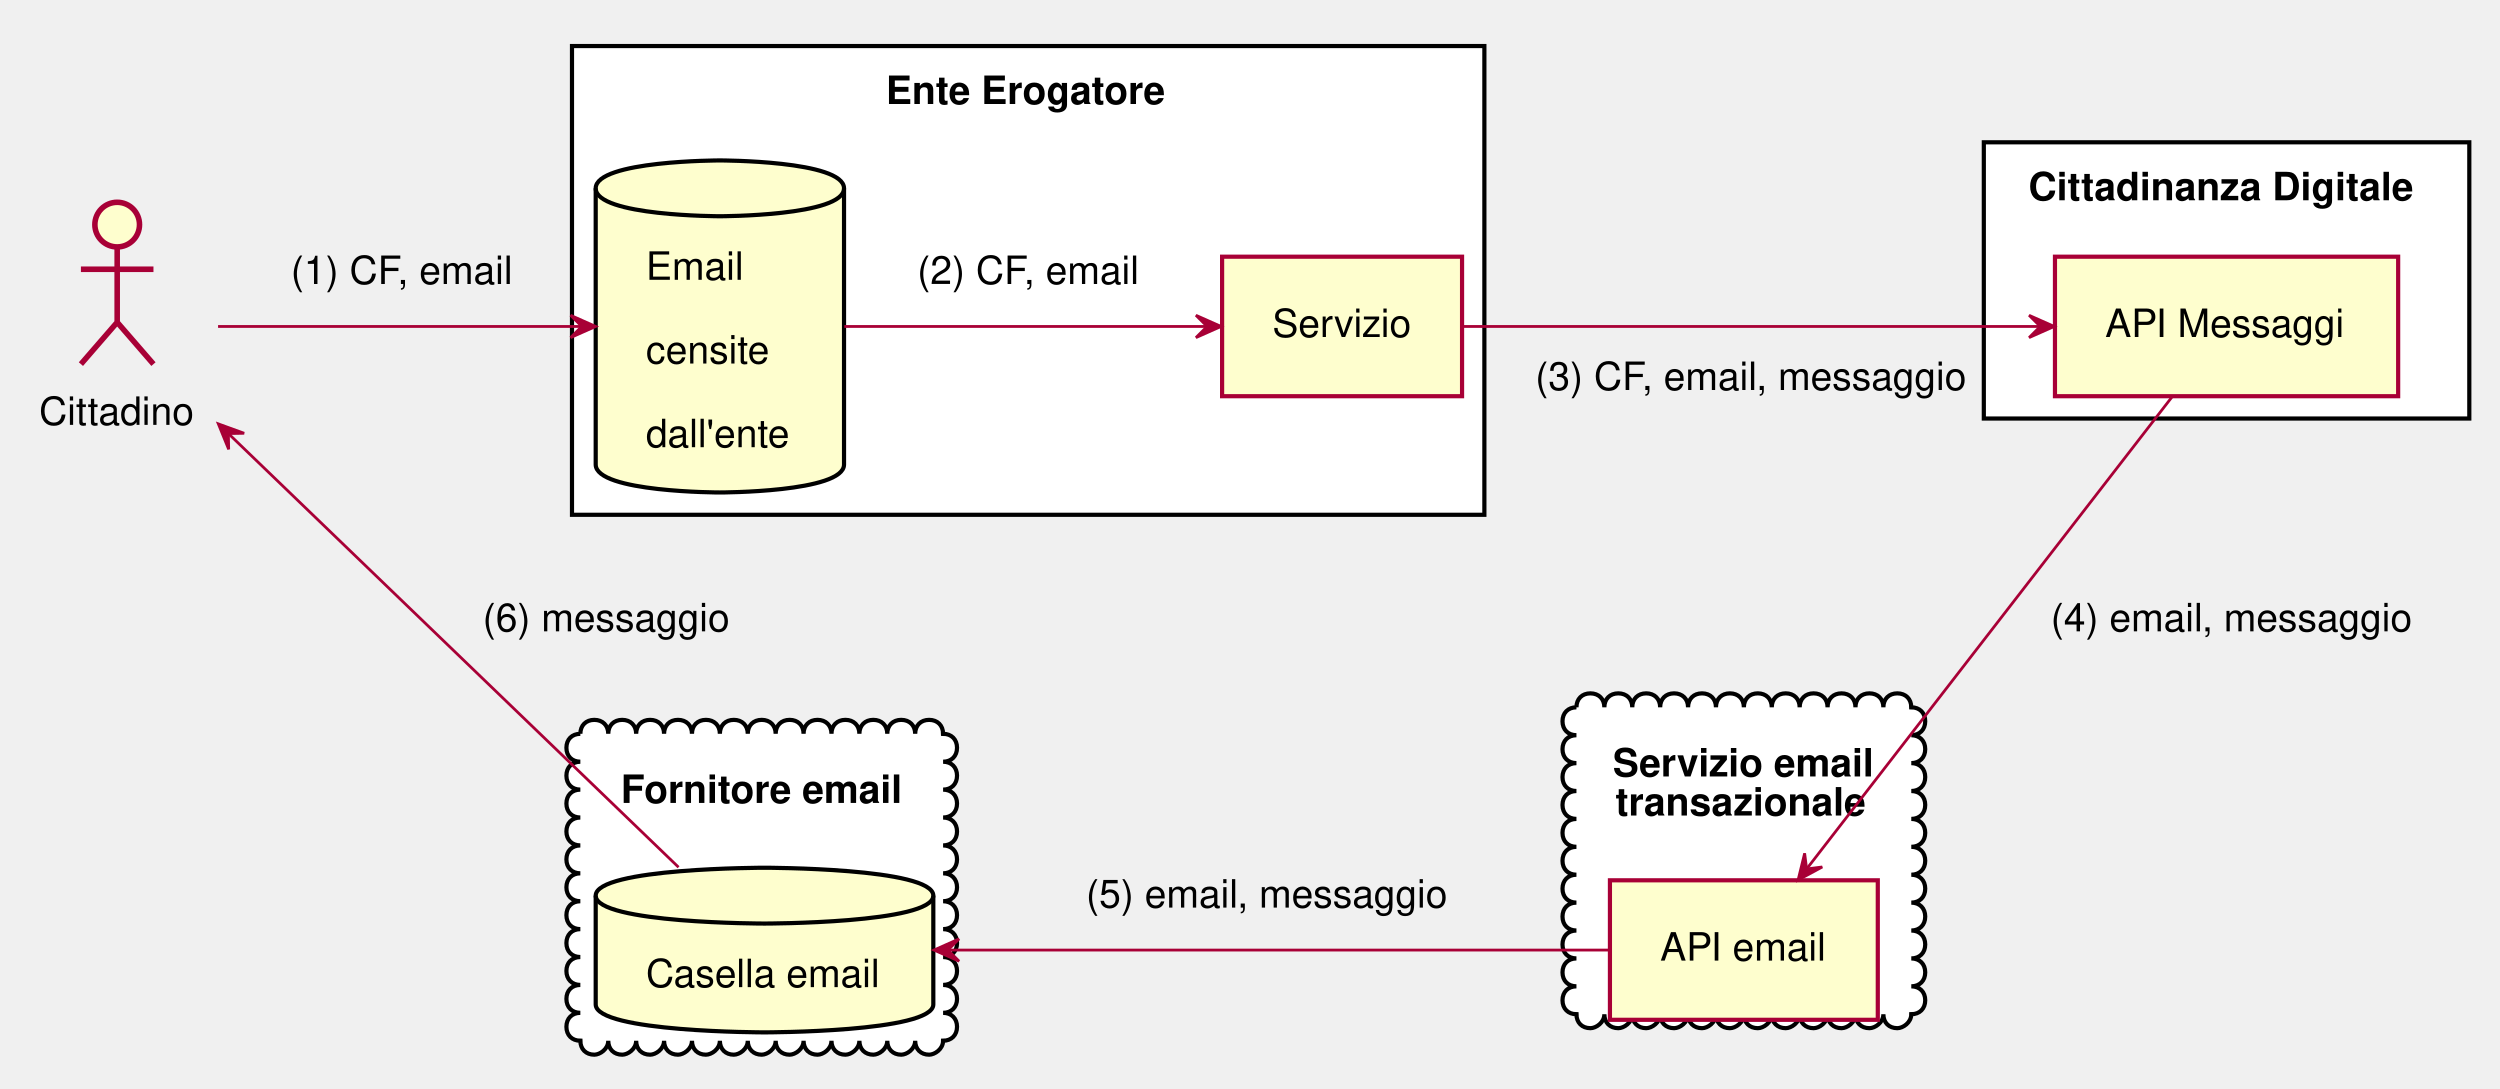
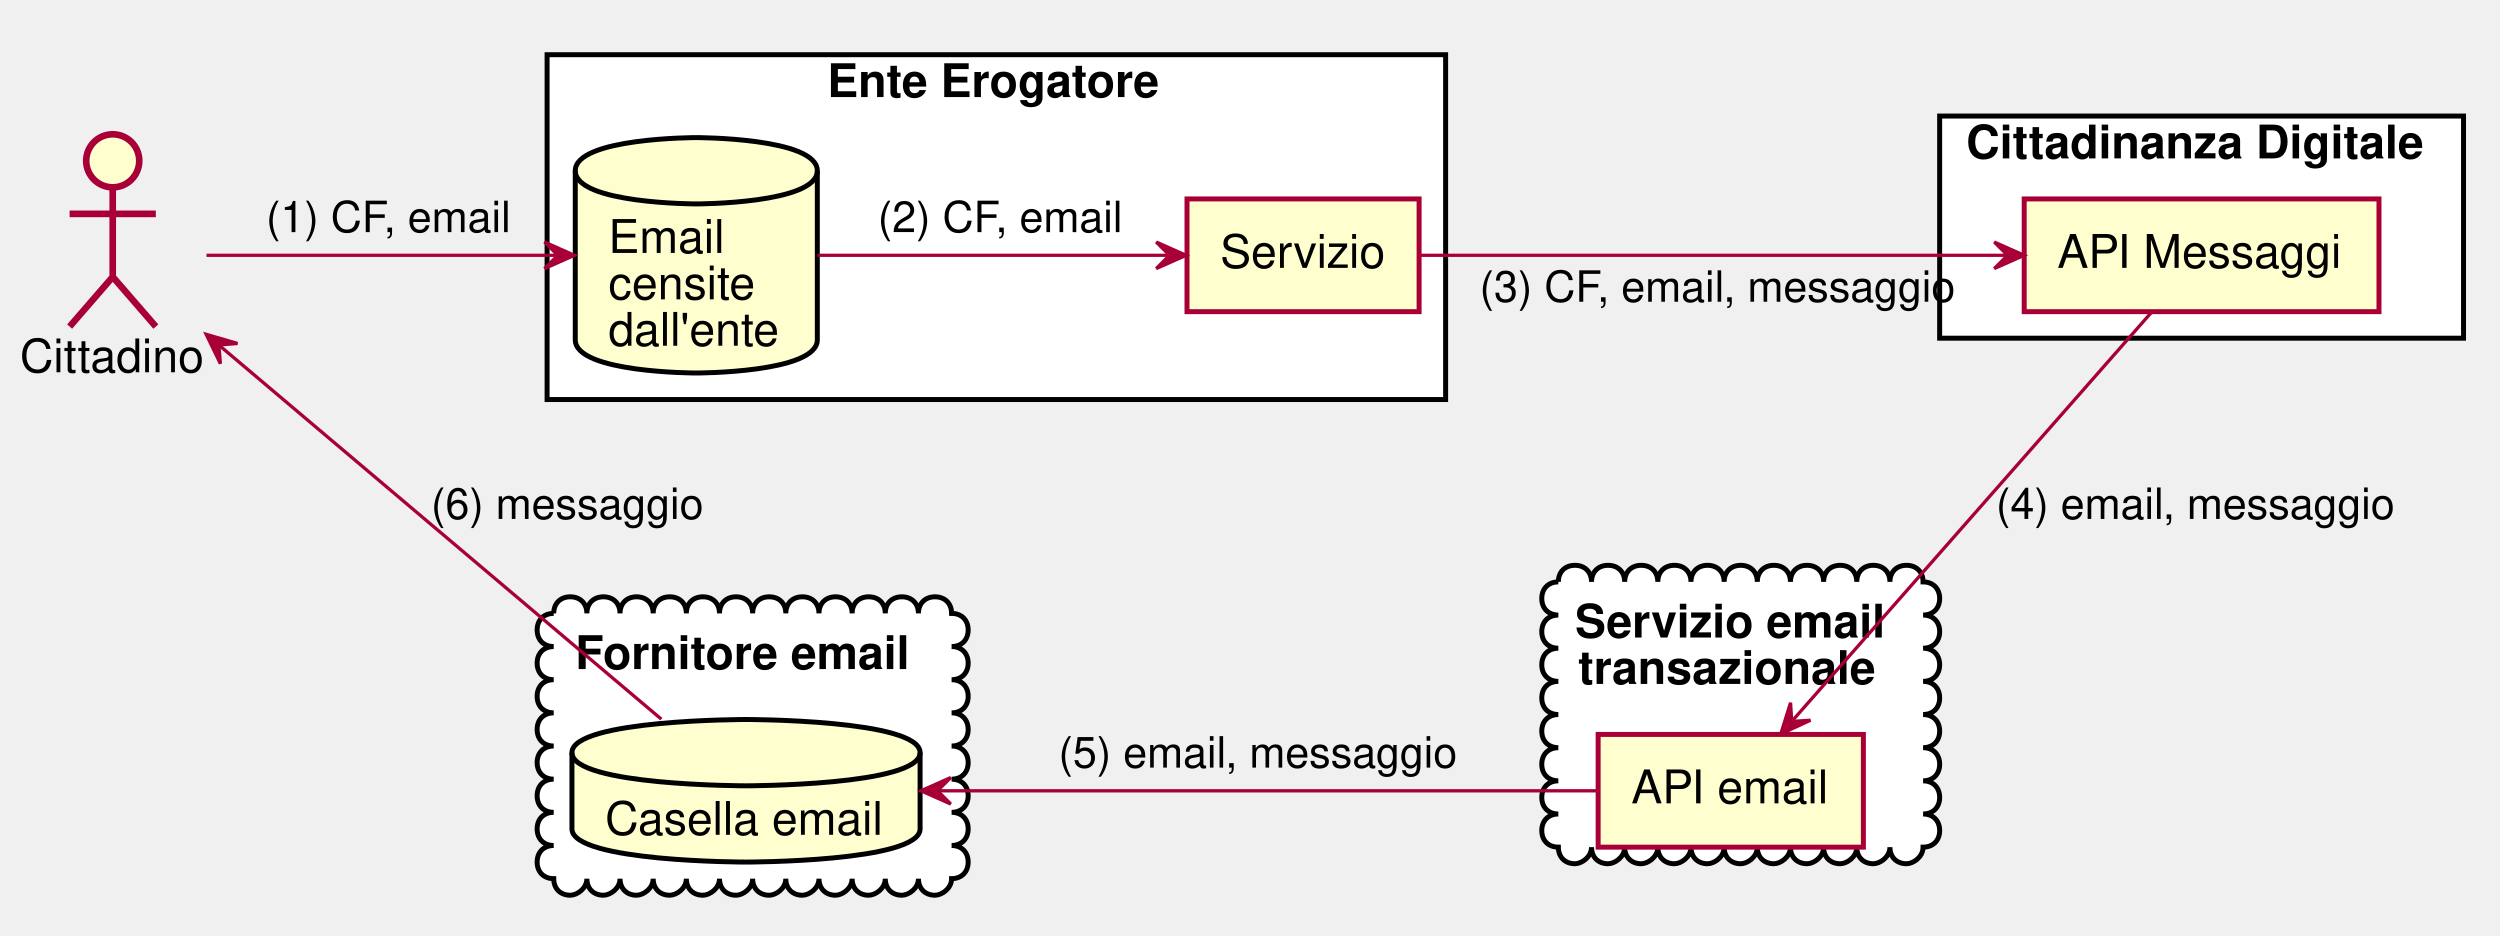
- <svg xmlns="http://www.w3.org/2000/svg" contentScriptType="application/ecmascript" contentStyleType="text/css" height="390px" preserveAspectRatio="none" style="width:896px;height:390px;" version="1.1" viewBox="0 0 896 390" width="896px" zoomAndPan="magnify">
+ <svg xmlns="http://www.w3.org/2000/svg" contentScriptType="application/ecmascript" contentStyleType="text/css" height="282px" preserveAspectRatio="none" style="width:754px;height:282px;" version="1.1" viewBox="0 0 754 282" width="754px" zoomAndPan="magnify">
  <defs />
  <g>
-     <rect fill="#FFFFFF" height="168" style="stroke: #000000; stroke-width: 1.5;" width="327" x="205" y="16.5" />
-     <text fill="#000000" font-family="Helvetica" font-size="14" font-weight="bold" lengthAdjust="spacingAndGlyphs" textLength="102" x="317.5" y="37.28">Ente Erogatore</text>
-     <rect fill="#FFFFFF" height="99" style="stroke: #000000; stroke-width: 1.5;" width="174" x="711" y="51" />
-     <text fill="#000000" font-family="Helvetica" font-size="14" font-weight="bold" lengthAdjust="spacingAndGlyphs" textLength="142" x="727" y="71.78">Cittadinanza Digitale</text>
-     <path d="M565,253.5 C565,250.5 567,248.5 570,248.5 C573,248.5 575,250.5 575,253.5 C575,250.5 577,248.5 580,248.5 C583,248.5 585,250.5 585,253.5 C585,250.5 587,248.5 590,248.5 C593,248.5 595,250.5 595,253.5 C595,250.5 597,248.5 600,248.5 C603,248.5 605,250.5 605,253.5 C605,250.5 607,248.5 610,248.5 C613,248.5 615,250.5 615,253.5 C615,250.5 617,248.5 620,248.5 C623,248.5 625,250.5 625,253.5 C625,250.5 627,248.5 630,248.5 C633,248.5 635,250.5 635,253.5 C635,250.5 637,248.5 640,248.5 C643,248.5 645,250.5 645,253.5 C645,250.5 647,248.5 650,248.5 C653,248.5 655,250.5 655,253.5 C655,250.5 657,248.5 660,248.5 C663,248.5 665,250.5 665,253.5 C665,250.5 667,248.5 670,248.5 C673,248.5 675,250.5 675,253.5 C675,250.5 677,248.5 680,248.5 C683,248.5 685,250.5 685,253.5 C688,253.5 690,255.5 690,258.5 C690,261.5 688,263.5 685,263.5 C688,263.5 690,265.5 690,268.5 C690,271.5 688,273.5 685,273.5 C688,273.5 690,275.5 690,278.5 C690,281.5 688,283.5 685,283.5 C688,283.5 690,285.5 690,288.5 C690,291.5 688,293.5 685,293.5 C688,293.5 690,295.5 690,298.5 C690,301.5 688,303.5 685,303.5 C688,303.5 690,305.5 690,308.5 C690,311.5 688,313.5 685,313.5 C688,313.5 690,315.5 690,318.5 C690,321.5 688,323.5 685,323.5 C688,323.5 690,325.5 690,328.5 C690,331.5 688,333.5 685,333.5 C688,333.5 690,335.5 690,338.5 C690,341.5 688,343.5 685,343.5 C688,343.5 690,345.5 690,348.5 C690,351.5 688,353.5 685,353.5 C688,353.5 690,355.5 690,358.5 C690,361.5 688,363.5 685,363.5 C685,366.5 682,368.5 680,368.5 C677,368.5 675,366.5 675,363.5 C675,366.5 672,368.5 670,368.5 C667,368.5 665,366.5 665,363.5 C665,366.5 662,368.5 660,368.5 C657,368.5 655,366.5 655,363.5 C655,366.5 652,368.5 650,368.5 C647,368.5 645,366.5 645,363.5 C645,366.5 642,368.5 640,368.5 C637,368.5 635,366.5 635,363.5 C635,366.5 632,368.5 630,368.5 C627,368.5 625,366.5 625,363.5 C625,366.5 622,368.5 620,368.5 C617,368.5 615,366.5 615,363.5 C615,366.5 612,368.5 610,368.5 C607,368.5 605,366.5 605,363.5 C605,366.5 602,368.5 600,368.5 C597,368.5 595,366.5 595,363.5 C595,366.5 592,368.5 590,368.5 C587,368.5 585,366.5 585,363.5 C585,366.5 582,368.5 580,368.5 C577,368.5 575,366.5 575,363.5 C575,366.5 572,368.5 570,368.5 C567,368.5 565,366.5 565,363.5 C562,363.5 560,361.5 560,358.5 C560,355.5 562,353.5 565,353.5 C562,353.5 560,351.5 560,348.5 C560,345.5 562,343.5 565,343.5 C562,343.5 560,341.5 560,338.5 C560,335.5 562,333.5 565,333.5 C562,333.5 560,331.5 560,328.5 C560,325.5 562,323.5 565,323.5 C562,323.5 560,321.5 560,318.5 C560,315.5 562,313.5 565,313.5 C562,313.5 560,311.5 560,308.5 C560,305.5 562,303.5 565,303.5 C562,303.5 560,301.5 560,298.5 C560,295.5 562,293.5 565,293.5 C562,293.5 560,291.5 560,288.5 C560,285.5 562,283.5 565,283.5 C562,283.5 560,281.5 560,278.5 C560,275.5 562,273.5 565,273.5 C562,273.5 560,271.5 560,268.5 C560,265.5 562,263.5 565,263.5 C562,263.5 560,261.5 560,258.5 C560,255.5 562,253.5 565,253.5 " fill="#FFFFFF" style="stroke: #000000; stroke-width: 1.5;" />
-     <text fill="#000000" font-family="Helvetica" font-size="14" font-weight="bold" lengthAdjust="spacingAndGlyphs" textLength="94" x="578" y="278.28">Servizio email</text>
-     <text fill="#000000" font-family="Helvetica" font-size="14" font-weight="bold" lengthAdjust="spacingAndGlyphs" textLength="92" x="579" y="292.28">transazionale</text>
-     <text fill="#000000" font-family="Helvetica" font-size="14" font-weight="bold" lengthAdjust="spacingAndGlyphs" textLength="0" x="627" y="306.28" />
-     <path d="M208,263 C208,260 210,258 213,258 C216,258 218,260 218,263 C218,260 220,258 223,258 C226,258 228,260 228,263 C228,260 230,258 233,258 C236,258 238,260 238,263 C238,260 240,258 243,258 C246,258 248,260 248,263 C248,260 250,258 253,258 C256,258 258,260 258,263 C258,260 260,258 263,258 C266,258 268,260 268,263 C268,260 270,258 273,258 C276,258 278,260 278,263 C278,260 280,258 283,258 C286,258 288,260 288,263 C288,260 290,258 293,258 C296,258 298,260 298,263 C298,260 300,258 303,258 C306,258 308,260 308,263 C308,260 310,258 313,258 C316,258 318,260 318,263 C318,260 320,258 323,258 C326,258 328,260 328,263 C328,260 330,258 333,258 C336,258 338,260 338,263 C341,263 343,265 343,268 C343,271 341,273 338,273 C341,273 343,275 343,278 C343,281 341,283 338,283 C341,283 343,285 343,288 C343,291 341,293 338,293 C341,293 343,295 343,298 C343,301 341,303 338,303 C341,303 343,305 343,308 C343,311 341,313 338,313 C341,313 343,315 343,318 C343,321 341,323 338,323 C341,323 343,325 343,328 C343,331 341,333 338,333 C341,333 343,335 343,338 C343,341 341,343 338,343 C341,343 343,345 343,348 C343,351 341,353 338,353 C341,353 343,355 343,358 C343,361 341,363 338,363 C341,363 343,365 343,368 C343,371 341,373 338,373 C338,376 335,378 333,378 C330,378 328,376 328,373 C328,376 325,378 323,378 C320,378 318,376 318,373 C318,376 315,378 313,378 C310,378 308,376 308,373 C308,376 305,378 303,378 C300,378 298,376 298,373 C298,376 295,378 293,378 C290,378 288,376 288,373 C288,376 285,378 283,378 C280,378 278,376 278,373 C278,376 275,378 273,378 C270,378 268,376 268,373 C268,376 265,378 263,378 C260,378 258,376 258,373 C258,376 255,378 253,378 C250,378 248,376 248,373 C248,376 245,378 243,378 C240,378 238,376 238,373 C238,376 235,378 233,378 C230,378 228,376 228,373 C228,376 225,378 223,378 C220,378 218,376 218,373 C218,376 215,378 213,378 C210,378 208,376 208,373 C205,373 203,371 203,368 C203,365 205,363 208,363 C205,363 203,361 203,358 C203,355 205,353 208,353 C205,353 203,351 203,348 C203,345 205,343 208,343 C205,343 203,341 203,338 C203,335 205,333 208,333 C205,333 203,331 203,328 C203,325 205,323 208,323 C205,323 203,321 203,318 C203,315 205,313 208,313 C205,313 203,311 203,308 C203,305 205,303 208,303 C205,303 203,301 203,298 C203,295 205,293 208,293 C205,293 203,291 203,288 C203,285 205,283 208,283 C205,283 203,281 203,278 C203,275 205,273 208,273 C205,273 203,271 203,268 C203,265 205,263 208,263 " fill="#FFFFFF" style="stroke: #000000; stroke-width: 1.5;" />
-     <text fill="#000000" font-family="Helvetica" font-size="14" font-weight="bold" lengthAdjust="spacingAndGlyphs" textLength="103" x="222.5" y="287.78">Fornitore email</text>
-     <text fill="#000000" font-family="Helvetica" font-size="14" font-weight="bold" lengthAdjust="spacingAndGlyphs" textLength="0" x="276" y="301.78" />
-     <rect fill="#FEFECE" height="50" style="stroke: #A80036; stroke-width: 1.5;" width="86" x="438" y="92" />
-     <text fill="#000000" font-family="Helvetica" font-size="14" lengthAdjust="spacingAndGlyphs" textLength="50" x="456" y="120.78">Servizio</text>
-     <path d="M213.5,67.5 C213.5,57.5 258,57.5 258,57.5 C258,57.5 302.5,57.5 302.5,67.5 L302.5,166.5 C302.5,176.5 258,176.5 258,176.5 C258,176.5 213.5,176.5 213.5,166.5 L213.5,67.5 " fill="#FEFECE" style="stroke: #000000; stroke-width: 1.5;" />
-     <path d="M213.5,67.5 C213.5,77.5 258,77.5 258,77.5 C258,77.5 302.5,77.5 302.5,67.5 " fill="none" style="stroke: #000000; stroke-width: 1.5;" />
-     <text fill="#000000" font-family="Helvetica" font-size="14" lengthAdjust="spacingAndGlyphs" textLength="35" x="231.5" y="100.28">Email</text>
-     <text fill="#000000" font-family="Helvetica" font-size="14" lengthAdjust="spacingAndGlyphs" textLength="45" x="231.5" y="130.28">censite</text>
-     <text fill="#000000" font-family="Helvetica" font-size="14" lengthAdjust="spacingAndGlyphs" textLength="53" x="231.5" y="160.28">dall'ente</text>
-     <rect fill="#FEFECE" height="50" style="stroke: #A80036; stroke-width: 1.5;" width="123" x="736.5" y="92" />
-     <text fill="#000000" font-family="Helvetica" font-size="14" lengthAdjust="spacingAndGlyphs" textLength="87" x="754.5" y="120.78">API Messaggi</text>
-     <rect fill="#FEFECE" height="50" style="stroke: #A80036; stroke-width: 1.5;" width="96" x="577" y="315.5" />
-     <text fill="#000000" font-family="Helvetica" font-size="14" lengthAdjust="spacingAndGlyphs" textLength="60" x="595" y="344.28">API email</text>
-     <path d="M213.5,321 C213.5,311 274,311 274,311 C274,311 334.5,311 334.5,321 L334.5,360 C334.5,370 274,370 274,370 C274,370 213.5,370 213.5,360 L213.5,321 " fill="#FEFECE" style="stroke: #000000; stroke-width: 1.5;" />
-     <path d="M213.5,321 C213.5,331 274,331 274,331 C274,331 334.5,331 334.5,321 " fill="none" style="stroke: #000000; stroke-width: 1.5;" />
-     <text fill="#000000" font-family="Helvetica" font-size="14" lengthAdjust="spacingAndGlyphs" textLength="85" x="231.5" y="353.78">Casella email</text>
-     <ellipse cx="42" cy="80.5" fill="#FEFECE" rx="8" ry="8" style="stroke: #A80036; stroke-width: 2.0;" />
-     <path d="M42,88.5 L42,115.5 M29,96.5 L55,96.5 M42,115.5 L29,130.5 M42,115.5 L55,130.5 " fill="#FEFECE" style="stroke: #A80036; stroke-width: 2.0;" />
-     <text fill="#000000" font-family="Helvetica" font-size="14" lengthAdjust="spacingAndGlyphs" textLength="56" x="14" y="152.28">Cittadino</text>
-     <path d="M78.153,117 C113.784,117 168.508,117 208.235,117 " fill="none" id="cittadino-emaildb" style="stroke: #A80036; stroke-width: 1.0;" />
-     <polygon fill="#A80036" points="213.492,117,204.492,113,208.492,117,204.492,121,213.492,117" style="stroke: #A80036; stroke-width: 1.0;" />
-     <text fill="#000000" font-family="Helvetica" font-size="14" lengthAdjust="spacingAndGlyphs" textLength="83" x="104.25" y="101.78">(1) CF, email</text>
-     <path d="M302.591,117 C340.179,117 393.864,117 432.512,117 " fill="none" id="emaildb-ente" style="stroke: #A80036; stroke-width: 1.0;" />
-     <polygon fill="#A80036" points="437.624,117,428.624,113,432.624,117,428.624,121,437.624,117" style="stroke: #A80036; stroke-width: 1.0;" />
-     <text fill="#000000" font-family="Helvetica" font-size="14" lengthAdjust="spacingAndGlyphs" textLength="83" x="328.75" y="101.78">(2) CF, email</text>
-     <path d="M524.082,117 C577.348,117 668.598,117 731.027,117 " fill="none" id="ente-apimessaggi" style="stroke: #A80036; stroke-width: 1.0;" />
-     <polygon fill="#A80036" points="736.223,117,727.223,113,731.223,117,727.223,121,736.223,117" style="stroke: #A80036; stroke-width: 1.0;" />
-     <text fill="#000000" font-family="Helvetica" font-size="14" lengthAdjust="spacingAndGlyphs" textLength="160" x="550.25" y="139.78">(3) CF, email, messaggio</text>
-     <path d="M778.491,142.204 C746.218,183.898 681.887,267.007 647.654,311.233 " fill="none" id="apimessaggi-txemail" style="stroke: #A80036; stroke-width: 1.0;" />
-     <polygon fill="#A80036" points="644.438,315.388,653.11,310.72,647.498,311.434,646.783,305.823,644.438,315.388" style="stroke: #A80036; stroke-width: 1.0;" />
-     <text fill="#000000" font-family="Helvetica" font-size="14" lengthAdjust="spacingAndGlyphs" textLength="133" x="735" y="226.28">(4) email, messaggio</text>
-     <path d="M340.049,340.5 C408.99,340.5 515.436,340.5 576.838,340.5 " fill="none" id="emailprovider-txemail" style="stroke: #A80036; stroke-width: 1.0;" />
-     <polygon fill="#A80036" points="334.739,340.5,343.739,344.5,339.739,340.5,343.739,336.5,334.739,340.5" style="stroke: #A80036; stroke-width: 1.0;" />
-     <text fill="#000000" font-family="Helvetica" font-size="14" lengthAdjust="spacingAndGlyphs" textLength="133" x="389.25" y="325.28">(5) email, messaggio</text>
-     <path d="M82.041,155.574 C127.8,199.656 201.7,270.849 243.192,310.821 " fill="none" id="cittadino-emailprovider" style="stroke: #A80036; stroke-width: 1.0;" />
-     <polygon fill="#A80036" points="78.25,151.922,81.957,161.047,81.851,155.391,87.507,155.285,78.25,151.922" style="stroke: #A80036; stroke-width: 1.0;" />
-     <text fill="#000000" font-family="Helvetica" font-size="14" lengthAdjust="spacingAndGlyphs" textLength="91" x="173" y="226.28">(6) messaggio</text>
+     <rect fill="#FFFFFF" height="104" style="stroke: #000000; stroke-width: 1.5;" width="271" x="165" y="16.5" />
+     <text fill="#000000" font-family="Helvetica" font-size="14" font-weight="bold" lengthAdjust="spacingAndGlyphs" textLength="102" x="249.5" y="29.28">Ente Erogatore</text>
+     <rect fill="#FFFFFF" height="67" style="stroke: #000000; stroke-width: 1.5;" width="158" x="585" y="35" />
+     <text fill="#000000" font-family="Helvetica" font-size="14" font-weight="bold" lengthAdjust="spacingAndGlyphs" textLength="142" x="593" y="47.78">Cittadinanza Digitale</text>
+     <path d="M470,175.5 C470,172.5 472,170.5 475,170.5 C478,170.5 480,172.5 480,175.5 C480,172.5 482,170.5 485,170.5 C488,170.5 490,172.5 490,175.5 C490,172.5 492,170.5 495,170.5 C498,170.5 500,172.5 500,175.5 C500,172.5 502,170.5 505,170.5 C508,170.5 510,172.5 510,175.5 C510,172.5 512,170.5 515,170.5 C518,170.5 520,172.5 520,175.5 C520,172.5 522,170.5 525,170.5 C528,170.5 530,172.5 530,175.5 C530,172.5 532,170.5 535,170.5 C538,170.5 540,172.5 540,175.5 C540,172.5 542,170.5 545,170.5 C548,170.5 550,172.5 550,175.5 C550,172.5 552,170.5 555,170.5 C558,170.5 560,172.5 560,175.5 C560,172.5 562,170.5 565,170.5 C568,170.5 570,172.5 570,175.5 C570,172.5 572,170.5 575,170.5 C578,170.5 580,172.5 580,175.5 C583,175.5 585,177.5 585,180.5 C585,183.5 583,185.5 580,185.5 C583,185.5 585,187.5 585,190.5 C585,193.5 583,195.5 580,195.5 C583,195.5 585,197.5 585,200.5 C585,203.5 583,205.5 580,205.5 C583,205.5 585,207.5 585,210.5 C585,213.5 583,215.5 580,215.5 C583,215.5 585,217.5 585,220.5 C585,223.5 583,225.5 580,225.5 C583,225.5 585,227.5 585,230.5 C585,233.5 583,235.5 580,235.5 C583,235.5 585,237.5 585,240.5 C585,243.5 583,245.5 580,245.5 C583,245.5 585,247.5 585,250.5 C585,253.5 583,255.5 580,255.5 C580,258.5 577,260.5 575,260.5 C572,260.5 570,258.5 570,255.5 C570,258.5 567,260.5 565,260.5 C562,260.5 560,258.5 560,255.5 C560,258.5 557,260.5 555,260.5 C552,260.5 550,258.5 550,255.5 C550,258.5 547,260.5 545,260.5 C542,260.5 540,258.5 540,255.5 C540,258.5 537,260.5 535,260.5 C532,260.5 530,258.5 530,255.5 C530,258.5 527,260.5 525,260.5 C522,260.5 520,258.5 520,255.5 C520,258.5 517,260.5 515,260.5 C512,260.5 510,258.5 510,255.5 C510,258.5 507,260.5 505,260.5 C502,260.5 500,258.5 500,255.5 C500,258.5 497,260.5 495,260.5 C492,260.5 490,258.5 490,255.5 C490,258.5 487,260.5 485,260.5 C482,260.5 480,258.5 480,255.5 C480,258.5 477,260.5 475,260.5 C472,260.5 470,258.5 470,255.5 C467,255.5 465,253.5 465,250.5 C465,247.5 467,245.5 470,245.5 C467,245.5 465,243.5 465,240.5 C465,237.5 467,235.5 470,235.5 C467,235.5 465,233.5 465,230.5 C465,227.5 467,225.5 470,225.5 C467,225.5 465,223.5 465,220.5 C465,217.5 467,215.5 470,215.5 C467,215.5 465,213.5 465,210.5 C465,207.5 467,205.5 470,205.5 C467,205.5 465,203.5 465,200.5 C465,197.5 467,195.5 470,195.5 C467,195.5 465,193.5 465,190.5 C465,187.5 467,185.5 470,185.5 C467,185.5 465,183.5 465,180.5 C465,177.5 467,175.5 470,175.5 " fill="#FFFFFF" style="stroke: #000000; stroke-width: 1.5;" />
+     <text fill="#000000" font-family="Helvetica" font-size="14" font-weight="bold" lengthAdjust="spacingAndGlyphs" textLength="94" x="475" y="192.28">Servizio email</text>
+     <text fill="#000000" font-family="Helvetica" font-size="14" font-weight="bold" lengthAdjust="spacingAndGlyphs" textLength="92" x="476" y="206.28">transazionale</text>
+     <text fill="#000000" font-family="Helvetica" font-size="14" font-weight="bold" lengthAdjust="spacingAndGlyphs" textLength="0" x="524" y="220.28" />
+     <path d="M167,185 C167,182 169,180 172,180 C175,180 177,182 177,185 C177,182 179,180 182,180 C185,180 187,182 187,185 C187,182 189,180 192,180 C195,180 197,182 197,185 C197,182 199,180 202,180 C205,180 207,182 207,185 C207,182 209,180 212,180 C215,180 217,182 217,185 C217,182 219,180 222,180 C225,180 227,182 227,185 C227,182 229,180 232,180 C235,180 237,182 237,185 C237,182 239,180 242,180 C245,180 247,182 247,185 C247,182 249,180 252,180 C255,180 257,182 257,185 C257,182 259,180 262,180 C265,180 267,182 267,185 C267,182 269,180 272,180 C275,180 277,182 277,185 C277,182 279,180 282,180 C285,180 287,182 287,185 C290,185 292,187 292,190 C292,193 290,195 287,195 C290,195 292,197 292,200 C292,203 290,205 287,205 C290,205 292,207 292,210 C292,213 290,215 287,215 C290,215 292,217 292,220 C292,223 290,225 287,225 C290,225 292,227 292,230 C292,233 290,235 287,235 C290,235 292,237 292,240 C292,243 290,245 287,245 C290,245 292,247 292,250 C292,253 290,255 287,255 C290,255 292,257 292,260 C292,263 290,265 287,265 C287,268 284,270 282,270 C279,270 277,268 277,265 C277,268 274,270 272,270 C269,270 267,268 267,265 C267,268 264,270 262,270 C259,270 257,268 257,265 C257,268 254,270 252,270 C249,270 247,268 247,265 C247,268 244,270 242,270 C239,270 237,268 237,265 C237,268 234,270 232,270 C229,270 227,268 227,265 C227,268 224,270 222,270 C219,270 217,268 217,265 C217,268 214,270 212,270 C209,270 207,268 207,265 C207,268 204,270 202,270 C199,270 197,268 197,265 C197,268 194,270 192,270 C189,270 187,268 187,265 C187,268 184,270 182,270 C179,270 177,268 177,265 C177,268 174,270 172,270 C169,270 167,268 167,265 C164,265 162,263 162,260 C162,257 164,255 167,255 C164,255 162,253 162,250 C162,247 164,245 167,245 C164,245 162,243 162,240 C162,237 164,235 167,235 C164,235 162,233 162,230 C162,227 164,225 167,225 C164,225 162,223 162,220 C162,217 164,215 167,215 C164,215 162,213 162,210 C162,207 164,205 167,205 C164,205 162,203 162,200 C162,197 164,195 167,195 C164,195 162,193 162,190 C162,187 164,185 167,185 " fill="#FFFFFF" style="stroke: #000000; stroke-width: 1.5;" />
+     <text fill="#000000" font-family="Helvetica" font-size="14" font-weight="bold" lengthAdjust="spacingAndGlyphs" textLength="103" x="173.5" y="201.78">Fornitore email</text>
+     <text fill="#000000" font-family="Helvetica" font-size="14" font-weight="bold" lengthAdjust="spacingAndGlyphs" textLength="0" x="227" y="215.78" />
+     <rect fill="#FEFECE" height="34" style="stroke: #A80036; stroke-width: 1.5;" width="70" x="358" y="60" />
+     <text fill="#000000" font-family="Helvetica" font-size="14" lengthAdjust="spacingAndGlyphs" textLength="50" x="368" y="80.78">Servizio</text>
+     <path d="M173.5,51.5 C173.5,41.5 210,41.5 210,41.5 C210,41.5 246.5,41.5 246.5,51.5 L246.5,102.5 C246.5,112.5 210,112.5 210,112.5 C210,112.5 173.5,112.5 173.5,102.5 L173.5,51.5 " fill="#FEFECE" style="stroke: #000000; stroke-width: 1.5;" />
+     <path d="M173.5,51.5 C173.5,61.5 210,61.5 210,61.5 C210,61.5 246.5,61.5 246.5,51.5 " fill="none" style="stroke: #000000; stroke-width: 1.5;" />
+     <text fill="#000000" font-family="Helvetica" font-size="14" lengthAdjust="spacingAndGlyphs" textLength="35" x="183.5" y="76.28">Email</text>
+     <text fill="#000000" font-family="Helvetica" font-size="14" lengthAdjust="spacingAndGlyphs" textLength="45" x="183.5" y="90.28">censite</text>
+     <text fill="#000000" font-family="Helvetica" font-size="14" lengthAdjust="spacingAndGlyphs" textLength="53" x="183.5" y="104.28">dall'ente</text>
+     <rect fill="#FEFECE" height="34" style="stroke: #A80036; stroke-width: 1.5;" width="107" x="610.5" y="60" />
+     <text fill="#000000" font-family="Helvetica" font-size="14" lengthAdjust="spacingAndGlyphs" textLength="87" x="620.5" y="80.78">API Messaggi</text>
+     <rect fill="#FEFECE" height="34" style="stroke: #A80036; stroke-width: 1.5;" width="80" x="482" y="221.5" />
+     <text fill="#000000" font-family="Helvetica" font-size="14" lengthAdjust="spacingAndGlyphs" textLength="60" x="492" y="242.28">API email</text>
+     <path d="M172.5,227 C172.5,217 225,217 225,217 C225,217 277.5,217 277.5,227 L277.5,250 C277.5,260 225,260 225,260 C225,260 172.5,260 172.5,250 L172.5,227 " fill="#FEFECE" style="stroke: #000000; stroke-width: 1.5;" />
+     <path d="M172.5,227 C172.5,237 225,237 225,237 C225,237 277.5,237 277.5,227 " fill="none" style="stroke: #000000; stroke-width: 1.5;" />
+     <text fill="#000000" font-family="Helvetica" font-size="14" lengthAdjust="spacingAndGlyphs" textLength="85" x="182.5" y="251.78">Casella email</text>
+     <ellipse cx="34" cy="48.5" fill="#FEFECE" rx="8" ry="8" style="stroke: #A80036; stroke-width: 2.0;" />
+     <path d="M34,56.5 L34,83.5 M21,64.5 L47,64.5 M34,83.5 L21,98.5 M34,83.5 L47,98.5 " fill="#FEFECE" style="stroke: #A80036; stroke-width: 2.0;" />
+     <text fill="#000000" font-family="Helvetica" font-size="14" lengthAdjust="spacingAndGlyphs" textLength="56" x="6" y="112.28">Cittadino</text>
+     <path d="M62.277,77 C90.871,77 135.391,77 168.087,77 " fill="none" id="cittadino-emaildb" style="stroke: #A80036; stroke-width: 1.0;" />
+     <polygon fill="#A80036" points="173.228,77,164.228,73,168.228,77,164.228,81,173.228,77" style="stroke: #A80036; stroke-width: 1.0;" />
+     <text fill="#000000" font-family="Helvetica" font-size="13" lengthAdjust="spacingAndGlyphs" textLength="75" x="80.25" y="70.01">(1) CF, email</text>
+     <path d="M246.593,77 C277.159,77 320.698,77 352.346,77 " fill="none" id="emaildb-ente" style="stroke: #A80036; stroke-width: 1.0;" />
+     <polygon fill="#A80036" points="357.714,77,348.714,73,352.714,77,348.714,81,357.714,77" style="stroke: #A80036; stroke-width: 1.0;" />
+     <text fill="#000000" font-family="Helvetica" font-size="13" lengthAdjust="spacingAndGlyphs" textLength="75" x="264.75" y="70.01">(2) CF, email</text>
+     <path d="M428.151,77 C473.033,77 551.333,77 605.327,77 " fill="none" id="ente-apimessaggi" style="stroke: #A80036; stroke-width: 1.0;" />
+     <polygon fill="#A80036" points="610.474,77,601.474,73,605.474,77,601.474,81,610.474,77" style="stroke: #A80036; stroke-width: 1.0;" />
+     <text fill="#000000" font-family="Helvetica" font-size="13" lengthAdjust="spacingAndGlyphs" textLength="146" x="446.25" y="91.01">(3) CF, email, messaggio</text>
+     <path d="M648.803,94.283 C622.54,124.153 568.757,185.322 540.414,217.557 " fill="none" id="apimessaggi-txemail" style="stroke: #A80036; stroke-width: 1.0;" />
+     <polygon fill="#A80036" points="537.087,221.341,546.034,217.223,540.389,217.586,540.026,211.941,537.087,221.341" style="stroke: #A80036; stroke-width: 1.0;" />
+     <text fill="#000000" font-family="Helvetica" font-size="13" lengthAdjust="spacingAndGlyphs" textLength="121" x="602" y="156.51">(4) email, messaggio</text>
+     <path d="M282.97,238.5 C341.496,238.5 430.358,238.5 481.64,238.5 " fill="none" id="emailprovider-txemail" style="stroke: #A80036; stroke-width: 1.0;" />
+     <polygon fill="#A80036" points="277.755,238.5,286.755,242.5,282.755,238.5,286.755,234.5,277.755,238.5" style="stroke: #A80036; stroke-width: 1.0;" />
+     <text fill="#000000" font-family="Helvetica" font-size="13" lengthAdjust="spacingAndGlyphs" textLength="121" x="319.25" y="231.51">(5) email, messaggio</text>
+     <path d="M66.189,104.218 C103.731,135.961 165.026,187.789 199.454,216.9 " fill="none" id="cittadino-emailprovider" style="stroke: #A80036; stroke-width: 1.0;" />
+     <polygon fill="#A80036" points="62.183,100.83,66.473,109.695,66.001,104.058,71.638,103.586,62.183,100.83" style="stroke: #A80036; stroke-width: 1.0;" />
+     <text fill="#000000" font-family="Helvetica" font-size="13" lengthAdjust="spacingAndGlyphs" textLength="82" x="130" y="156.51">(6) messaggio</text>
  </g>
</svg>
